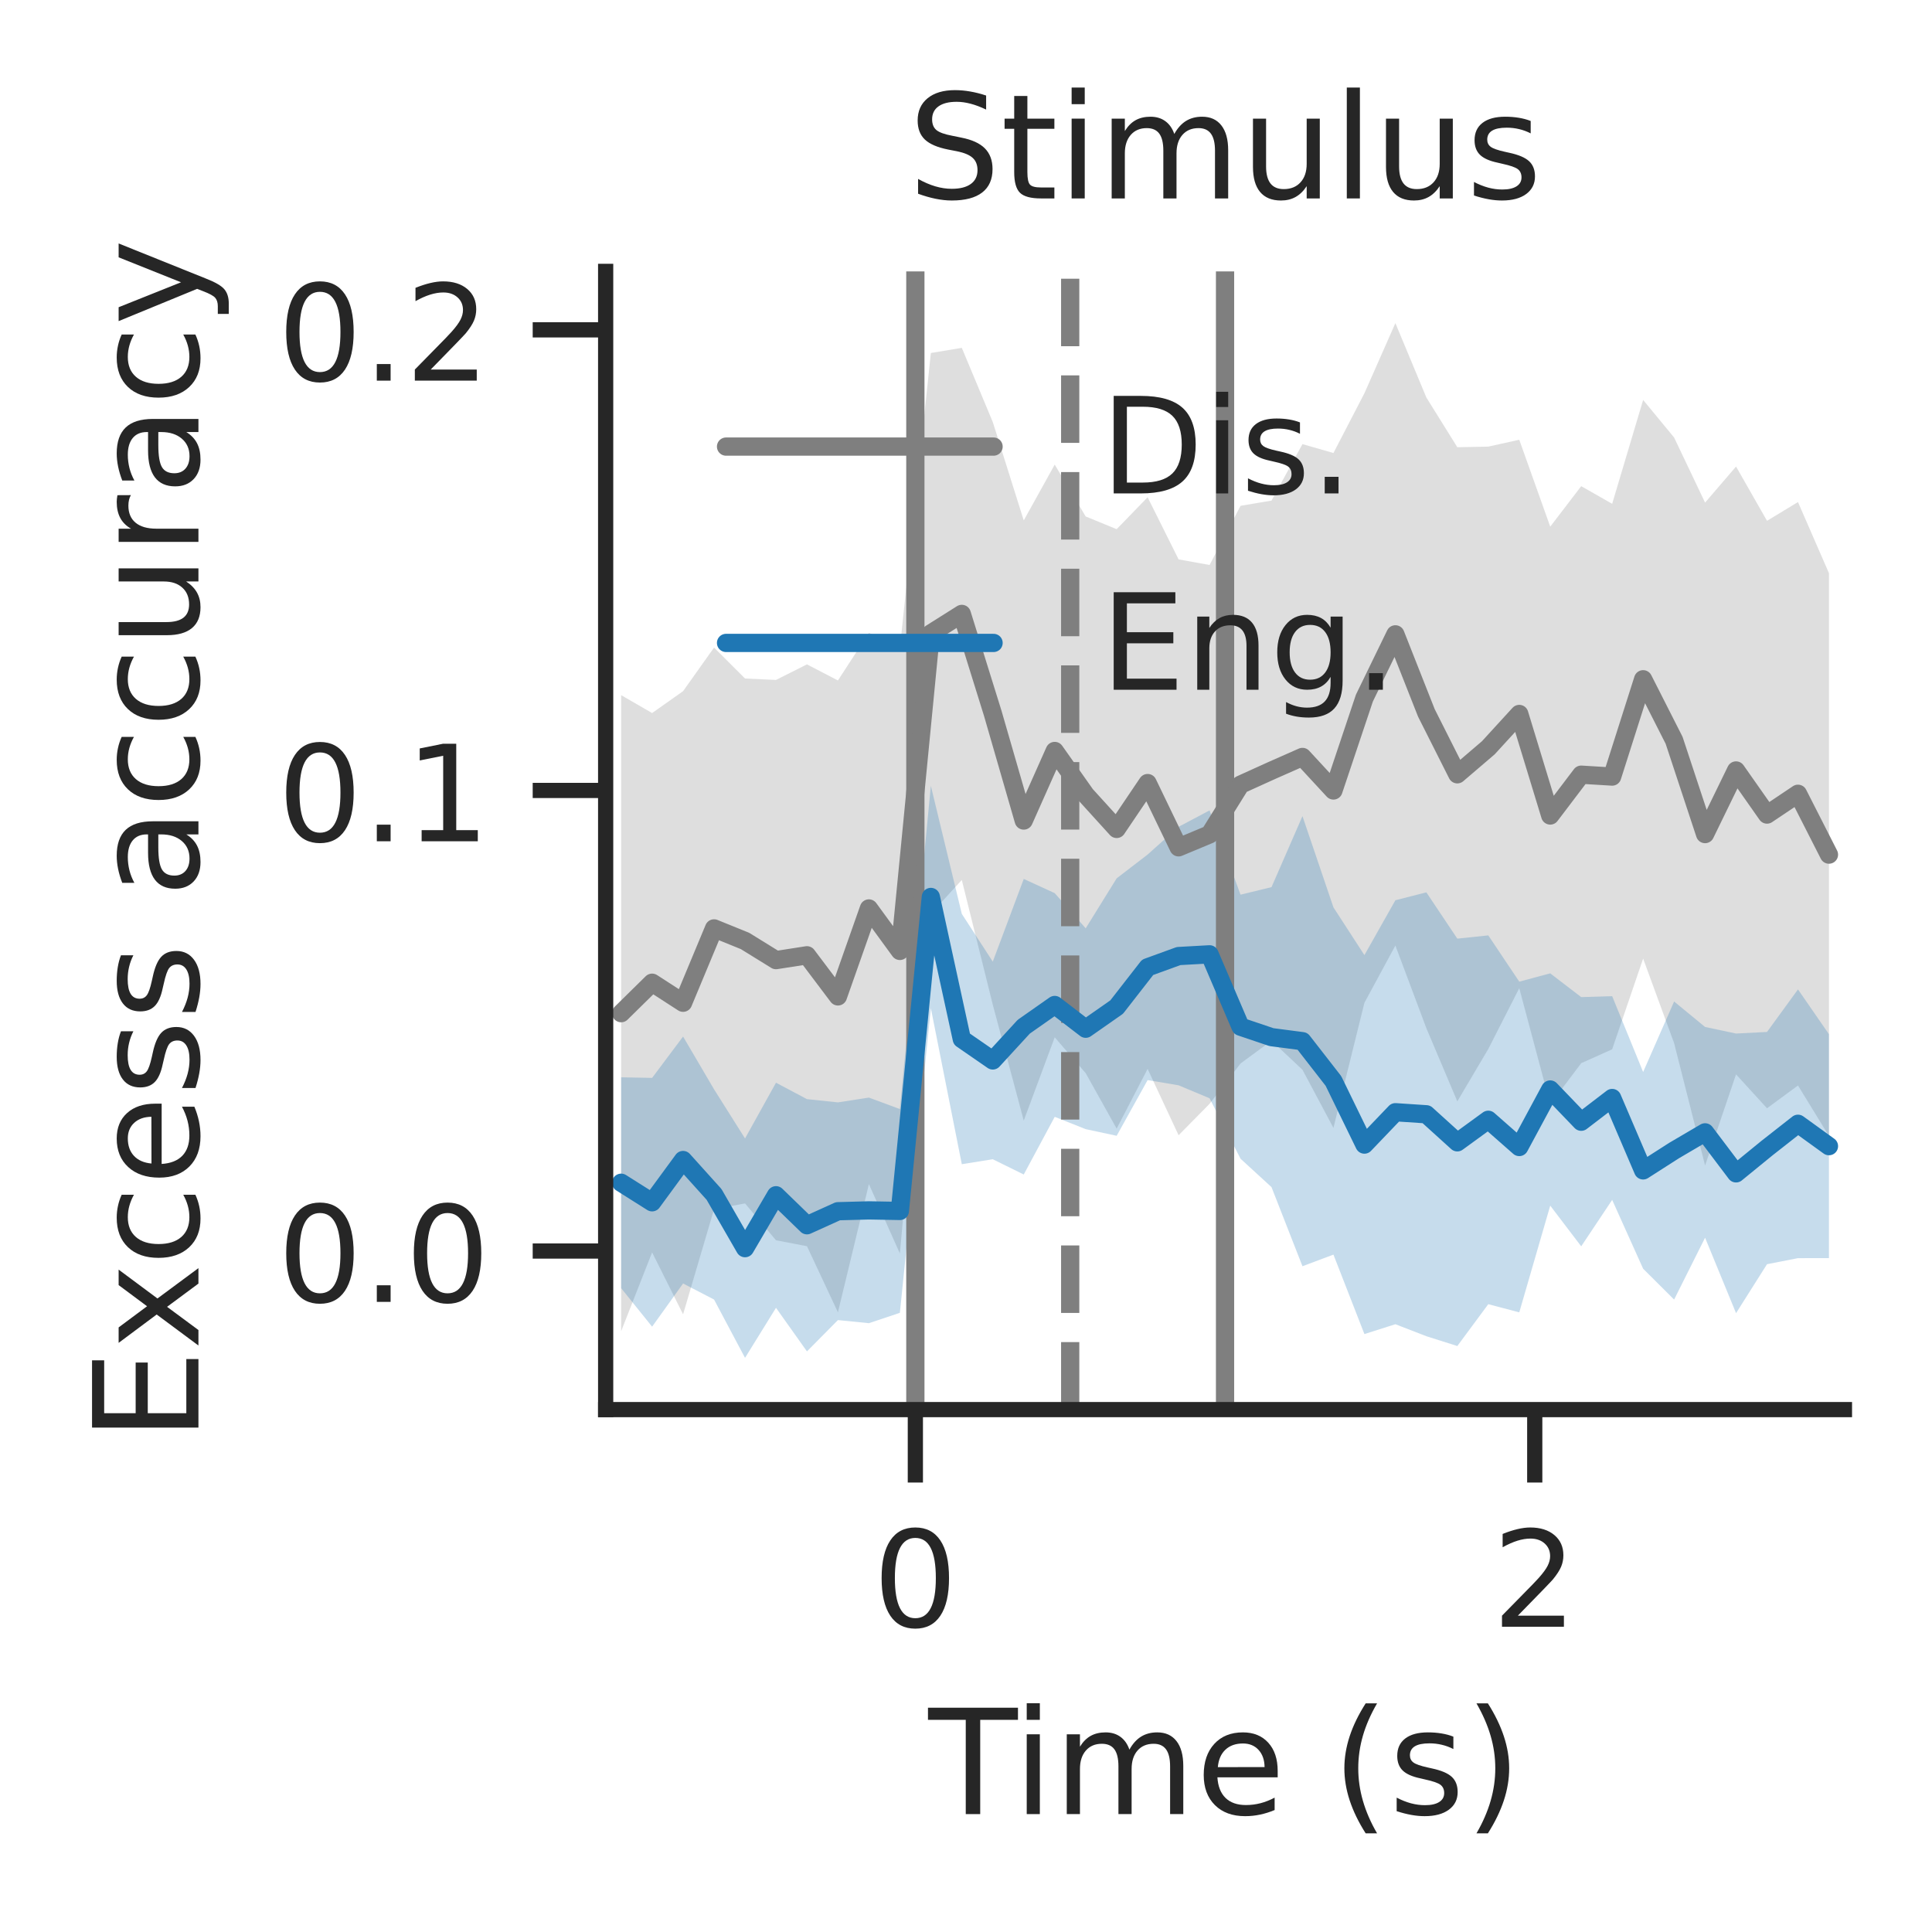
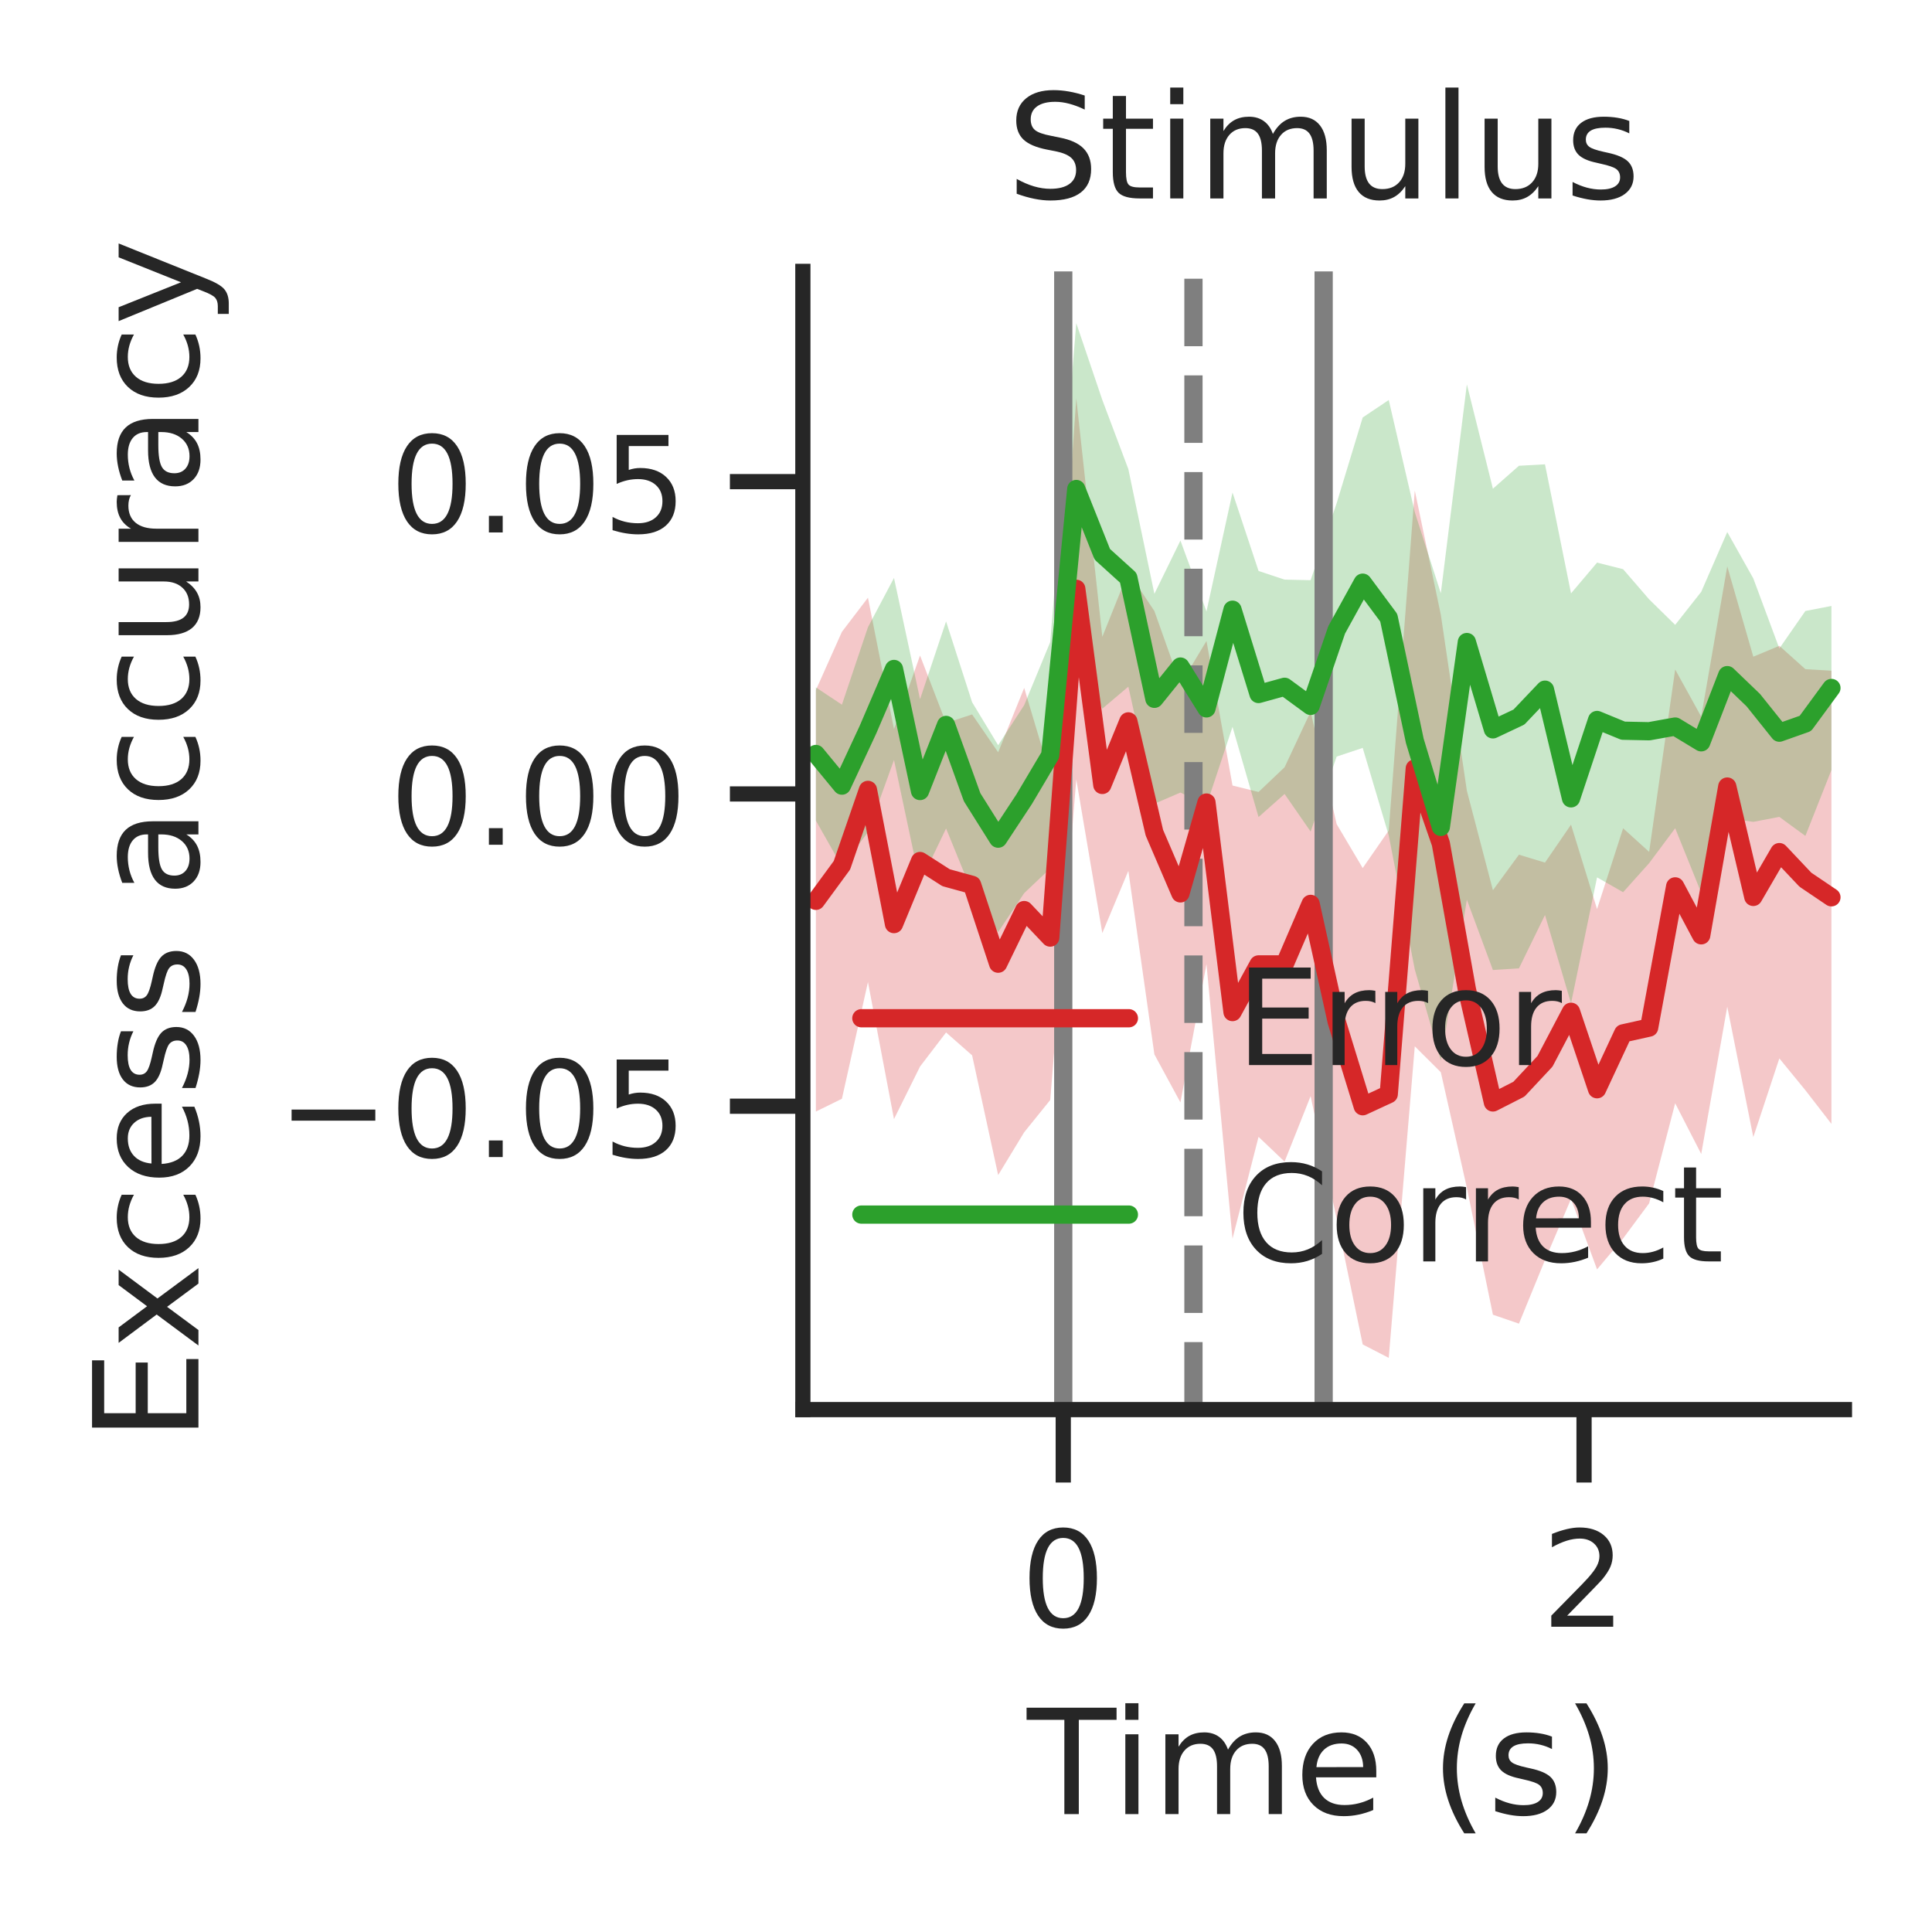
<svg xmlns="http://www.w3.org/2000/svg" xmlns:xlink="http://www.w3.org/1999/xlink" width="158.88pt" height="158.88pt" viewBox="0 0 158.88 158.88" version="1.1">
  <defs>
    <style type="text/css">*{stroke-linejoin: round; stroke-linecap: butt}</style>
  </defs>
  <g id="figure_1">
    <g id="patch_1">
      <path d="M 0 158.88  L 158.88 158.88  L 158.88 0  L 0 0  z " style="fill: #ffffff" />
    </g>
    <g id="axes_1">
      <g id="patch_2">
-         <path d="M 49.807 115.92  L 151.68 115.92  L 151.68 22.318  L 49.807 22.318  z " style="fill: #ffffff" />
+         <path d="M 66.024 115.92  L 151.68 115.92  L 151.68 22.318  L 66.024 22.318  z " style="fill: #ffffff" />
      </g>
      <g id="matplotlib.axis_1">
        <g id="xtick_1">
          <g id="line2d_1">
            <defs>
-               <path id="mf1e72cebd2" d="M 0 0  L 0 6  " style="stroke: #262626; stroke-width: 1.25" />
-             </defs>
-             <g>
-               <use xlink:href="#mf1e72cebd2" x="75.275" y="115.92" style="fill: #262626; stroke: #262626; stroke-width: 1.25" />
+               <path id="m638b751634" d="M 0 0  L 0 6  " style="stroke: #262626; stroke-width: 1.25" />
+             </defs>
+             <g>
+               <use xlink:href="#m638b751634" x="87.438" y="115.92" style="fill: #262626; stroke: #262626; stroke-width: 1.25" />
            </g>
          </g>
          <g id="text_1">
-             <g style="fill: #262626" transform="translate(71.7759 133.7781) scale(0.11 -0.11)">
+             <g style="fill: #262626" transform="translate(83.9382 133.7781) scale(0.11 -0.11)">
              <defs>
                <path id="DejaVuSans-30" d="M 2034 4250  Q 1547 4250 1301 3770  Q 1056 3291 1056 2328  Q 1056 1369 1301 889  Q 1547 409 2034 409  Q 2525 409 2770 889  Q 3016 1369 3016 2328  Q 3016 3291 2770 3770  Q 2525 4250 2034 4250  z M 2034 4750  Q 2819 4750 3233 4129  Q 3647 3509 3647 2328  Q 3647 1150 3233 529  Q 2819 -91 2034 -91  Q 1250 -91 836 529  Q 422 1150 422 2328  Q 422 3509 836 4129  Q 1250 4750 2034 4750  z " transform="scale(0.015625)" />
              </defs>
              <use xlink:href="#DejaVuSans-30" />
            </g>
          </g>
        </g>
        <g id="xtick_2">
          <g id="line2d_2">
            <g>
-               <use xlink:href="#mf1e72cebd2" x="126.211" y="115.92" style="fill: #262626; stroke: #262626; stroke-width: 1.25" />
+               <use xlink:href="#m638b751634" x="130.266" y="115.92" style="fill: #262626; stroke: #262626; stroke-width: 1.25" />
            </g>
          </g>
          <g id="text_2">
-             <g style="fill: #262626" transform="translate(122.7121 133.7781) scale(0.11 -0.11)">
+             <g style="fill: #262626" transform="translate(126.7662 133.7781) scale(0.11 -0.11)">
              <defs>
                <path id="DejaVuSans-32" d="M 1228 531  L 3431 531  L 3431 0  L 469 0  L 469 531  Q 828 903 1448 1529  Q 2069 2156 2228 2338  Q 2531 2678 2651 2914  Q 2772 3150 2772 3378  Q 2772 3750 2511 3984  Q 2250 4219 1831 4219  Q 1534 4219 1204 4116  Q 875 4013 500 3803  L 500 4441  Q 881 4594 1212 4672  Q 1544 4750 1819 4750  Q 2544 4750 2975 4387  Q 3406 4025 3406 3419  Q 3406 3131 3298 2873  Q 3191 2616 2906 2266  Q 2828 2175 2409 1742  Q 1991 1309 1228 531  z " transform="scale(0.015625)" />
              </defs>
              <use xlink:href="#DejaVuSans-32" />
            </g>
          </g>
        </g>
        <g id="text_3">
-           <g style="fill: #262626" transform="translate(76.34867 149.1839) scale(0.12 -0.12)">
+           <g style="fill: #262626" transform="translate(84.45687 149.1839) scale(0.12 -0.12)">
            <defs>
              <path id="DejaVuSans-54" d="M -19 4666  L 3928 4666  L 3928 4134  L 2272 4134  L 2272 0  L 1638 0  L 1638 4134  L -19 4134  L -19 4666  z " transform="scale(0.015625)" />
              <path id="DejaVuSans-69" d="M 603 3500  L 1178 3500  L 1178 0  L 603 0  L 603 3500  z M 603 4863  L 1178 4863  L 1178 4134  L 603 4134  L 603 4863  z " transform="scale(0.015625)" />
              <path id="DejaVuSans-6d" d="M 3328 2828  Q 3544 3216 3844 3400  Q 4144 3584 4550 3584  Q 5097 3584 5394 3201  Q 5691 2819 5691 2113  L 5691 0  L 5113 0  L 5113 2094  Q 5113 2597 4934 2840  Q 4756 3084 4391 3084  Q 3944 3084 3684 2787  Q 3425 2491 3425 1978  L 3425 0  L 2847 0  L 2847 2094  Q 2847 2600 2669 2842  Q 2491 3084 2119 3084  Q 1678 3084 1418 2786  Q 1159 2488 1159 1978  L 1159 0  L 581 0  L 581 3500  L 1159 3500  L 1159 2956  Q 1356 3278 1631 3431  Q 1906 3584 2284 3584  Q 2666 3584 2933 3390  Q 3200 3197 3328 2828  z " transform="scale(0.015625)" />
              <path id="DejaVuSans-65" d="M 3597 1894  L 3597 1613  L 953 1613  Q 991 1019 1311 708  Q 1631 397 2203 397  Q 2534 397 2845 478  Q 3156 559 3463 722  L 3463 178  Q 3153 47 2828 -22  Q 2503 -91 2169 -91  Q 1331 -91 842 396  Q 353 884 353 1716  Q 353 2575 817 3079  Q 1281 3584 2069 3584  Q 2775 3584 3186 3129  Q 3597 2675 3597 1894  z M 3022 2063  Q 3016 2534 2758 2815  Q 2500 3097 2075 3097  Q 1594 3097 1305 2825  Q 1016 2553 972 2059  L 3022 2063  z " transform="scale(0.015625)" />
              <path id="DejaVuSans-20" transform="scale(0.015625)" />
              <path id="DejaVuSans-28" d="M 1984 4856  Q 1566 4138 1362 3434  Q 1159 2731 1159 2009  Q 1159 1288 1364 580  Q 1569 -128 1984 -844  L 1484 -844  Q 1016 -109 783 600  Q 550 1309 550 2009  Q 550 2706 781 3412  Q 1013 4119 1484 4856  L 1984 4856  z " transform="scale(0.015625)" />
              <path id="DejaVuSans-73" d="M 2834 3397  L 2834 2853  Q 2591 2978 2328 3040  Q 2066 3103 1784 3103  Q 1356 3103 1142 2972  Q 928 2841 928 2578  Q 928 2378 1081 2264  Q 1234 2150 1697 2047  L 1894 2003  Q 2506 1872 2764 1633  Q 3022 1394 3022 966  Q 3022 478 2636 193  Q 2250 -91 1575 -91  Q 1294 -91 989 -36  Q 684 19 347 128  L 347 722  Q 666 556 975 473  Q 1284 391 1588 391  Q 1994 391 2212 530  Q 2431 669 2431 922  Q 2431 1156 2273 1281  Q 2116 1406 1581 1522  L 1381 1569  Q 847 1681 609 1914  Q 372 2147 372 2553  Q 372 3047 722 3315  Q 1072 3584 1716 3584  Q 2034 3584 2315 3537  Q 2597 3491 2834 3397  z " transform="scale(0.015625)" />
              <path id="DejaVuSans-29" d="M 513 4856  L 1013 4856  Q 1481 4119 1714 3412  Q 1947 2706 1947 2009  Q 1947 1309 1714 600  Q 1481 -109 1013 -844  L 513 -844  Q 928 -128 1133 580  Q 1338 1288 1338 2009  Q 1338 2731 1133 3434  Q 928 4138 513 4856  z " transform="scale(0.015625)" />
            </defs>
            <use xlink:href="#DejaVuSans-54" />
            <use xlink:href="#DejaVuSans-69" transform="translate(57.95898 0)" />
            <use xlink:href="#DejaVuSans-6d" transform="translate(85.74219 0)" />
            <use xlink:href="#DejaVuSans-65" transform="translate(183.1543 0)" />
            <use xlink:href="#DejaVuSans-20" transform="translate(244.6777 0)" />
            <use xlink:href="#DejaVuSans-28" transform="translate(276.4648 0)" />
            <use xlink:href="#DejaVuSans-73" transform="translate(315.4785 0)" />
            <use xlink:href="#DejaVuSans-29" transform="translate(367.5781 0)" />
          </g>
        </g>
      </g>
      <g id="matplotlib.axis_2">
        <g id="ytick_1">
          <g id="line2d_3">
            <defs>
-               <path id="ma6eb45645e" d="M 0 0  L -6 0  " style="stroke: #262626; stroke-width: 1.25" />
-             </defs>
-             <g>
-               <use xlink:href="#ma6eb45645e" x="49.807" y="102.881" style="fill: #262626; stroke: #262626; stroke-width: 1.25" />
+               <path id="mb09b0f9b4d" d="M 0 0  L -6 0  " style="stroke: #262626; stroke-width: 1.25" />
+             </defs>
+             <g>
+               <use xlink:href="#mb09b0f9b4d" x="66.024" y="90.972" style="fill: #262626; stroke: #262626; stroke-width: 1.25" />
            </g>
          </g>
          <g id="text_4">
-             <g style="fill: #262626" transform="translate(22.81375 107.0606) scale(0.11 -0.11)">
+             <g style="fill: #262626" transform="translate(22.81375 95.15128) scale(0.11 -0.11)">
              <defs>
+                 <path id="DejaVuSans-2212" d="M 678 2272  L 4684 2272  L 4684 1741  L 678 1741  L 678 2272  z " transform="scale(0.015625)" />
                <path id="DejaVuSans-2e" d="M 684 794  L 1344 794  L 1344 0  L 684 0  L 684 794  z " transform="scale(0.015625)" />
+                 <path id="DejaVuSans-35" d="M 691 4666  L 3169 4666  L 3169 4134  L 1269 4134  L 1269 2991  Q 1406 3038 1543 3061  Q 1681 3084 1819 3084  Q 2600 3084 3056 2656  Q 3513 2228 3513 1497  Q 3513 744 3044 326  Q 2575 -91 1722 -91  Q 1428 -91 1123 -41  Q 819 9 494 109  L 494 744  Q 775 591 1075 516  Q 1375 441 1709 441  Q 2250 441 2565 725  Q 2881 1009 2881 1497  Q 2881 1984 2565 2268  Q 2250 2553 1709 2553  Q 1456 2553 1204 2497  Q 953 2441 691 2322  L 691 4666  z " transform="scale(0.015625)" />
              </defs>
+               <use xlink:href="#DejaVuSans-2212" />
+               <use xlink:href="#DejaVuSans-30" transform="translate(83.78906 0)" />
+               <use xlink:href="#DejaVuSans-2e" transform="translate(147.4121 0)" />
+               <use xlink:href="#DejaVuSans-30" transform="translate(179.1992 0)" />
+               <use xlink:href="#DejaVuSans-35" transform="translate(242.8223 0)" />
+             </g>
+           </g>
+         </g>
+         <g id="ytick_2">
+           <g id="line2d_4">
+             <g>
+               <use xlink:href="#mb09b0f9b4d" x="66.024" y="65.29" style="fill: #262626; stroke: #262626; stroke-width: 1.25" />
+             </g>
+           </g>
+           <g id="text_5">
+             <g style="fill: #262626" transform="translate(32.03141 69.46892) scale(0.11 -0.11)">
              <use xlink:href="#DejaVuSans-30" />
              <use xlink:href="#DejaVuSans-2e" transform="translate(63.62305 0)" />
              <use xlink:href="#DejaVuSans-30" transform="translate(95.41016 0)" />
-             </g>
-           </g>
-         </g>
-         <g id="ytick_2">
-           <g id="line2d_4">
-             <g>
-               <use xlink:href="#ma6eb45645e" x="49.807" y="65.003" style="fill: #262626; stroke: #262626; stroke-width: 1.25" />
-             </g>
-           </g>
-           <g id="text_5">
-             <g style="fill: #262626" transform="translate(22.81375 69.18175) scale(0.11 -0.11)">
-               <defs>
-                 <path id="DejaVuSans-31" d="M 794 531  L 1825 531  L 1825 4091  L 703 3866  L 703 4441  L 1819 4666  L 2450 4666  L 2450 531  L 3481 531  L 3481 0  L 794 0  L 794 531  z " transform="scale(0.015625)" />
-               </defs>
+               <use xlink:href="#DejaVuSans-30" transform="translate(159.0332 0)" />
+             </g>
+           </g>
+         </g>
+         <g id="ytick_3">
+           <g id="line2d_5">
+             <g>
+               <use xlink:href="#mb09b0f9b4d" x="66.024" y="39.607" style="fill: #262626; stroke: #262626; stroke-width: 1.25" />
+             </g>
+           </g>
+           <g id="text_6">
+             <g style="fill: #262626" transform="translate(32.03141 43.78657) scale(0.11 -0.11)">
              <use xlink:href="#DejaVuSans-30" />
              <use xlink:href="#DejaVuSans-2e" transform="translate(63.62305 0)" />
-               <use xlink:href="#DejaVuSans-31" transform="translate(95.41016 0)" />
-             </g>
-           </g>
-         </g>
-         <g id="ytick_3">
-           <g id="line2d_5">
-             <g>
-               <use xlink:href="#ma6eb45645e" x="49.807" y="27.124" style="fill: #262626; stroke: #262626; stroke-width: 1.25" />
-             </g>
-           </g>
-           <g id="text_6">
-             <g style="fill: #262626" transform="translate(22.81375 31.30293) scale(0.11 -0.11)">
-               <use xlink:href="#DejaVuSans-30" />
-               <use xlink:href="#DejaVuSans-2e" transform="translate(63.62305 0)" />
-               <use xlink:href="#DejaVuSans-32" transform="translate(95.41016 0)" />
+               <use xlink:href="#DejaVuSans-30" transform="translate(95.41016 0)" />
+               <use xlink:href="#DejaVuSans-35" transform="translate(159.0332 0)" />
            </g>
          </g>
        </g>
        <g id="text_7">
          <g style="fill: #262626" transform="translate(16.31812 118.5768) rotate(-90) scale(0.12 -0.12)">
            <defs>
              <path id="DejaVuSans-45" d="M 628 4666  L 3578 4666  L 3578 4134  L 1259 4134  L 1259 2753  L 3481 2753  L 3481 2222  L 1259 2222  L 1259 531  L 3634 531  L 3634 0  L 628 0  L 628 4666  z " transform="scale(0.015625)" />
              <path id="DejaVuSans-78" d="M 3513 3500  L 2247 1797  L 3578 0  L 2900 0  L 1881 1375  L 863 0  L 184 0  L 1544 1831  L 300 3500  L 978 3500  L 1906 2253  L 2834 3500  L 3513 3500  z " transform="scale(0.015625)" />
              <path id="DejaVuSans-63" d="M 3122 3366  L 3122 2828  Q 2878 2963 2633 3030  Q 2388 3097 2138 3097  Q 1578 3097 1268 2742  Q 959 2388 959 1747  Q 959 1106 1268 751  Q 1578 397 2138 397  Q 2388 397 2633 464  Q 2878 531 3122 666  L 3122 134  Q 2881 22 2623 -34  Q 2366 -91 2075 -91  Q 1284 -91 818 406  Q 353 903 353 1747  Q 353 2603 823 3093  Q 1294 3584 2113 3584  Q 2378 3584 2631 3529  Q 2884 3475 3122 3366  z " transform="scale(0.015625)" />
              <path id="DejaVuSans-61" d="M 2194 1759  Q 1497 1759 1228 1600  Q 959 1441 959 1056  Q 959 750 1161 570  Q 1363 391 1709 391  Q 2188 391 2477 730  Q 2766 1069 2766 1631  L 2766 1759  L 2194 1759  z M 3341 1997  L 3341 0  L 2766 0  L 2766 531  Q 2569 213 2275 61  Q 1981 -91 1556 -91  Q 1019 -91 701 211  Q 384 513 384 1019  Q 384 1609 779 1909  Q 1175 2209 1959 2209  L 2766 2209  L 2766 2266  Q 2766 2663 2505 2880  Q 2244 3097 1772 3097  Q 1472 3097 1187 3025  Q 903 2953 641 2809  L 641 3341  Q 956 3463 1253 3523  Q 1550 3584 1831 3584  Q 2591 3584 2966 3190  Q 3341 2797 3341 1997  z " transform="scale(0.015625)" />
              <path id="DejaVuSans-75" d="M 544 1381  L 544 3500  L 1119 3500  L 1119 1403  Q 1119 906 1312 657  Q 1506 409 1894 409  Q 2359 409 2629 706  Q 2900 1003 2900 1516  L 2900 3500  L 3475 3500  L 3475 0  L 2900 0  L 2900 538  Q 2691 219 2414 64  Q 2138 -91 1772 -91  Q 1169 -91 856 284  Q 544 659 544 1381  z M 1991 3584  L 1991 3584  z " transform="scale(0.015625)" />
              <path id="DejaVuSans-72" d="M 2631 2963  Q 2534 3019 2420 3045  Q 2306 3072 2169 3072  Q 1681 3072 1420 2755  Q 1159 2438 1159 1844  L 1159 0  L 581 0  L 581 3500  L 1159 3500  L 1159 2956  Q 1341 3275 1631 3429  Q 1922 3584 2338 3584  Q 2397 3584 2469 3576  Q 2541 3569 2628 3553  L 2631 2963  z " transform="scale(0.015625)" />
              <path id="DejaVuSans-79" d="M 2059 -325  Q 1816 -950 1584 -1140  Q 1353 -1331 966 -1331  L 506 -1331  L 506 -850  L 844 -850  Q 1081 -850 1212 -737  Q 1344 -625 1503 -206  L 1606 56  L 191 3500  L 800 3500  L 1894 763  L 2988 3500  L 3597 3500  L 2059 -325  z " transform="scale(0.015625)" />
            </defs>
            <use xlink:href="#DejaVuSans-45" />
            <use xlink:href="#DejaVuSans-78" transform="translate(63.18359 0)" />
            <use xlink:href="#DejaVuSans-63" transform="translate(120.6133 0)" />
            <use xlink:href="#DejaVuSans-65" transform="translate(175.5938 0)" />
            <use xlink:href="#DejaVuSans-73" transform="translate(237.1172 0)" />
            <use xlink:href="#DejaVuSans-73" transform="translate(289.2168 0)" />
            <use xlink:href="#DejaVuSans-20" transform="translate(341.3164 0)" />
            <use xlink:href="#DejaVuSans-61" transform="translate(373.1035 0)" />
            <use xlink:href="#DejaVuSans-63" transform="translate(434.3828 0)" />
            <use xlink:href="#DejaVuSans-63" transform="translate(489.3633 0)" />
            <use xlink:href="#DejaVuSans-75" transform="translate(544.3438 0)" />
            <use xlink:href="#DejaVuSans-72" transform="translate(607.7227 0)" />
            <use xlink:href="#DejaVuSans-61" transform="translate(648.8359 0)" />
            <use xlink:href="#DejaVuSans-63" transform="translate(710.1152 0)" />
            <use xlink:href="#DejaVuSans-79" transform="translate(765.0957 0)" />
          </g>
        </g>
      </g>
      <g id="FillBetweenPolyCollection_1">
-         <path d="M 51.081 57.167  L 51.081 109.472  L 53.627 102.992  L 56.174 108.084  L 58.721 99.444  L 61.268 98.964  L 63.815 101.997  L 66.361 102.483  L 68.908 107.921  L 71.455 97.378  L 74.002 103.084  L 76.549 75.151  L 79.095 72.365  L 81.642 82.624  L 84.189 92.156  L 86.736 85.306  L 89.283 88.254  L 91.83 92.815  L 94.376 87.902  L 96.923 93.358  L 99.47 90.773  L 102.017 87.458  L 104.564 85.58  L 107.11 87.974  L 109.657 92.756  L 112.204 82.468  L 114.751 77.758  L 117.298 84.557  L 119.844 90.573  L 122.391 86.265  L 124.938 81.265  L 127.485 90.817  L 130.032 87.433  L 132.578 86.291  L 135.125 78.83  L 137.672 85.782  L 140.219 95.851  L 142.766 88.352  L 145.312 91.142  L 147.859 89.267  L 150.406 93.424  L 150.406 47.137  L 150.406 47.137  L 147.859 41.288  L 145.312 42.83  L 142.766 38.367  L 140.219 41.332  L 137.672 35.979  L 135.125 32.89  L 132.578 41.43  L 130.032 39.981  L 127.485 43.311  L 124.938 36.163  L 122.391 36.728  L 119.844 36.778  L 117.298 32.688  L 114.751 26.573  L 112.204 32.34  L 109.657 37.254  L 107.11 36.522  L 104.564 41.167  L 102.017 41.597  L 99.47 46.462  L 96.923 46.002  L 94.376 40.891  L 91.83 43.518  L 89.283 42.472  L 86.736 38.208  L 84.189 42.798  L 81.642 34.706  L 79.095 28.606  L 76.549 29.031  L 74.002 53.314  L 71.455 52.037  L 68.908 55.959  L 66.361 54.636  L 63.815 55.916  L 61.268 55.798  L 58.721 53.253  L 56.174 56.838  L 53.627 58.638  L 51.081 57.167  z " clip-path="url(#p6cd3c19895)" style="fill: #7f7f7f; fill-opacity: 0.25" />
+         <path d="M 67.094 56.75  L 67.094 91.411  L 69.236 90.359  L 71.377 80.762  L 73.518 92.029  L 75.66 87.709  L 77.801 84.905  L 79.943 86.786  L 82.084 96.634  L 84.225 93.112  L 86.367 90.459  L 88.508 64.089  L 90.65 76.731  L 92.791 71.616  L 94.932 86.707  L 97.074 90.658  L 99.215 79.287  L 101.357 101.86  L 103.498 93.49  L 105.639 95.527  L 107.781 90.141  L 109.922 100.24  L 112.064 110.562  L 114.205 111.665  L 116.346 86.043  L 118.488 88.176  L 120.629 97.675  L 122.771 108.116  L 124.912 108.852  L 127.053 103.62  L 129.195 98.593  L 131.336 104.389  L 133.478 101.845  L 135.619 98.956  L 137.76 90.728  L 139.902 94.898  L 142.043 82.786  L 144.185 93.511  L 146.326 87.039  L 148.467 89.655  L 150.609 92.422  L 150.609 55.156  L 150.609 55.156  L 148.467 55.029  L 146.326 53.11  L 144.185 54.005  L 142.043 46.58  L 139.902 58.934  L 137.76 55.056  L 135.619 70.055  L 133.478 68.115  L 131.336 74.759  L 129.195 67.817  L 127.053 70.937  L 124.912 70.287  L 122.771 73.207  L 120.629 65.026  L 118.488 50.556  L 116.346 40.343  L 114.205 68.296  L 112.064 71.385  L 109.922 67.774  L 107.781 58.525  L 105.639 63.096  L 103.498 65.129  L 101.357 64.599  L 99.215 52.71  L 97.074 56.278  L 94.932 50.251  L 92.791 47.033  L 90.65 52.371  L 88.508 32.753  L 86.367 63.746  L 84.225 56.571  L 82.084 61.864  L 79.943 58.752  L 77.801 59.455  L 75.66 53.907  L 73.518 59.957  L 71.377 49.153  L 69.236 51.959  L 67.094 56.75  z " clip-path="url(#pa013839533)" style="fill: #d62728; fill-opacity: 0.25" />
      </g>
      <g id="FillBetweenPolyCollection_2">
-         <path d="M 51.081 88.593  L 51.081 105.936  L 53.627 109.1  L 56.174 105.549  L 58.721 106.869  L 61.268 111.665  L 63.815 107.549  L 66.361 111.133  L 68.908 108.558  L 71.455 108.814  L 74.002 107.961  L 76.549 82.905  L 79.095 95.739  L 81.642 95.331  L 84.189 96.587  L 86.736 91.844  L 89.283 92.856  L 91.83 93.403  L 94.376 88.822  L 96.923 89.252  L 99.47 90.317  L 102.017 95.289  L 104.564 97.625  L 107.11 104.13  L 109.657 103.174  L 112.204 109.708  L 114.751 108.899  L 117.298 109.885  L 119.844 110.692  L 122.391 107.25  L 124.938 107.924  L 127.485 99.146  L 130.032 102.493  L 132.578 98.674  L 135.125 104.334  L 137.672 106.871  L 140.219 101.785  L 142.766 107.989  L 145.312 103.963  L 147.859 103.466  L 150.406 103.461  L 150.406 85.049  L 150.406 85.049  L 147.859 81.365  L 145.312 84.864  L 142.766 84.994  L 140.219 84.454  L 137.672 82.359  L 135.125 88.159  L 132.578 81.919  L 130.032 81.998  L 127.485 80.045  L 124.938 80.726  L 122.391 76.922  L 119.844 77.189  L 117.298 73.383  L 114.751 74.032  L 112.204 78.545  L 109.657 74.617  L 107.11 67.116  L 104.564 72.954  L 102.017 73.574  L 99.47 66.644  L 96.923 67.992  L 94.376 70.274  L 91.83 72.231  L 89.283 76.341  L 86.736 73.449  L 84.189 72.28  L 81.642 79.08  L 79.095 75.154  L 76.549 64.619  L 74.002 91.204  L 71.455 90.261  L 68.908 90.655  L 66.361 90.388  L 63.815 89.037  L 61.268 93.621  L 58.721 89.579  L 56.174 85.242  L 53.627 88.641  L 51.081 88.593  z " clip-path="url(#p6cd3c19895)" style="fill: #1f77b4; fill-opacity: 0.25" />
+         <path d="M 67.094 56.527  L 67.094 67.482  L 69.236 71.262  L 71.377 68.436  L 73.518 62.498  L 75.66 72.599  L 77.801 68.13  L 79.943 73.371  L 82.084 76.649  L 84.225 73.447  L 86.367 71.416  L 88.508 53.853  L 90.65 58.28  L 92.791 56.467  L 94.932 66.098  L 97.074 65.175  L 99.215 66.227  L 101.357 59.776  L 103.498 67.191  L 105.639 65.293  L 107.781 68.385  L 109.922 62.217  L 112.064 61.503  L 114.205 68.705  L 116.346 79.723  L 118.488 87.217  L 120.629 73.987  L 122.771 79.769  L 124.912 79.635  L 127.053 75.247  L 129.195 82.507  L 131.336 72.151  L 133.478 73.372  L 135.619 70.982  L 137.76 68.11  L 139.902 73.419  L 142.043 67.286  L 144.185 67.586  L 146.326 67.177  L 148.467 68.744  L 150.609 63.323  L 150.609 49.832  L 150.609 49.832  L 148.467 50.245  L 146.326 53.327  L 144.185 47.568  L 142.043 43.754  L 139.902 48.669  L 137.76 51.386  L 135.619 49.286  L 133.478 46.808  L 131.336 46.267  L 129.195 48.798  L 127.053 38.184  L 124.912 38.303  L 122.771 40.189  L 120.629 31.611  L 118.488 48.786  L 116.346 42.117  L 114.205 32.896  L 112.064 34.331  L 109.922 41.38  L 107.781 47.713  L 105.639 47.665  L 103.498 46.954  L 101.357 40.504  L 99.215 50.283  L 97.074 44.454  L 94.932 48.836  L 92.791 38.579  L 90.65 32.891  L 88.508 26.573  L 86.367 52.799  L 84.225 57.99  L 82.084 61.284  L 79.943 57.75  L 77.801 51.102  L 75.66 57.501  L 73.518 47.528  L 71.377 51.578  L 69.236 57.951  L 67.094 56.527  z " clip-path="url(#pa013839533)" style="fill: #2ca02c; fill-opacity: 0.25" />
      </g>
      <g id="line2d_6">
-         <path d="M 75.275 115.92  L 75.275 22.318  " clip-path="url(#p6cd3c19895)" style="fill: none; stroke: #7f7f7f; stroke-width: 1.5; stroke-linecap: round" />
+         <path d="M 87.438 115.92  L 87.438 22.318  " clip-path="url(#pa013839533)" style="fill: none; stroke: #7f7f7f; stroke-width: 1.5; stroke-linecap: round" />
      </g>
      <g id="line2d_7">
-         <path d="M 88.009 115.92  L 88.009 22.318  " clip-path="url(#p6cd3c19895)" style="fill: none; stroke-dasharray: 5.55,2.4; stroke-dashoffset: 0; stroke: #7f7f7f; stroke-width: 1.5" />
+         <path d="M 98.145 115.92  L 98.145 22.318  " clip-path="url(#pa013839533)" style="fill: none; stroke-dasharray: 5.55,2.4; stroke-dashoffset: 0; stroke: #7f7f7f; stroke-width: 1.5" />
      </g>
      <g id="line2d_8">
-         <path d="M 100.743 115.92  L 100.743 22.318  " clip-path="url(#p6cd3c19895)" style="fill: none; stroke: #7f7f7f; stroke-width: 1.5; stroke-linecap: round" />
+         <path d="M 108.852 115.92  L 108.852 22.318  " clip-path="url(#pa013839533)" style="fill: none; stroke: #7f7f7f; stroke-width: 1.5; stroke-linecap: round" />
      </g>
      <g id="line2d_9">
-         <path d="M 51.081 83.319  L 53.627 80.815  L 56.174 82.461  L 58.721 76.348  L 61.268 77.381  L 63.815 78.956  L 66.361 78.559  L 68.908 81.94  L 71.455 74.708  L 74.002 78.199  L 76.549 52.091  L 79.095 50.486  L 81.642 58.665  L 84.189 67.477  L 86.736 61.757  L 89.283 65.363  L 91.83 68.167  L 94.376 64.396  L 96.923 69.68  L 99.47 68.617  L 102.017 64.528  L 104.564 63.373  L 107.11 62.248  L 109.657 65.005  L 112.204 57.404  L 114.751 52.166  L 117.298 58.622  L 119.844 63.675  L 122.391 61.497  L 124.938 58.714  L 127.485 67.064  L 130.032 63.707  L 132.578 63.861  L 135.125 55.86  L 137.672 60.88  L 140.219 68.591  L 142.766 63.36  L 145.312 66.986  L 147.859 65.277  L 150.406 70.28  " clip-path="url(#p6cd3c19895)" style="fill: none; stroke: #7f7f7f; stroke-width: 1.5; stroke-linecap: round" />
+         <path d="M 67.094 74.08  L 69.236 71.159  L 71.377 64.958  L 73.518 75.993  L 75.66 70.808  L 77.801 72.18  L 79.943 72.769  L 82.084 79.249  L 84.225 74.842  L 86.367 77.102  L 88.508 48.421  L 90.65 64.551  L 92.791 59.324  L 94.932 68.479  L 97.074 73.468  L 99.215 65.998  L 101.357 83.229  L 103.498 79.31  L 105.639 79.311  L 107.781 74.333  L 109.922 84.007  L 112.064 90.973  L 114.205 89.981  L 116.346 63.193  L 118.488 69.366  L 120.629 81.35  L 122.771 90.661  L 124.912 89.569  L 127.053 87.278  L 129.195 83.205  L 131.336 89.574  L 133.478 84.98  L 135.619 84.505  L 137.76 72.892  L 139.902 76.916  L 142.043 64.683  L 144.185 73.758  L 146.326 70.075  L 148.467 72.342  L 150.609 73.789  " clip-path="url(#pa013839533)" style="fill: none; stroke: #d62728; stroke-width: 1.5; stroke-linecap: round" />
      </g>
      <g id="line2d_10">
-         <path d="M 51.081 97.264  L 53.627 98.871  L 56.174 95.396  L 58.721 98.224  L 61.268 102.643  L 63.815 98.293  L 66.361 100.76  L 68.908 99.606  L 71.455 99.537  L 74.002 99.583  L 76.549 73.762  L 79.095 85.447  L 81.642 87.206  L 84.189 84.433  L 86.736 82.646  L 89.283 84.598  L 91.83 82.817  L 94.376 79.548  L 96.923 78.622  L 99.47 78.48  L 102.017 84.431  L 104.564 85.29  L 107.11 85.623  L 109.657 88.896  L 112.204 94.126  L 114.751 91.465  L 117.298 91.634  L 119.844 93.94  L 122.391 92.086  L 124.938 94.325  L 127.485 89.596  L 130.032 92.246  L 132.578 90.296  L 135.125 96.247  L 137.672 94.615  L 140.219 93.12  L 142.766 96.492  L 145.312 94.414  L 147.859 92.415  L 150.406 94.255  " clip-path="url(#p6cd3c19895)" style="fill: none; stroke: #1f77b4; stroke-width: 1.5; stroke-linecap: round" />
+         <path d="M 67.094 62.005  L 69.236 64.606  L 71.377 60.007  L 73.518 55.013  L 75.66 65.05  L 77.801 59.616  L 79.943 65.56  L 82.084 68.967  L 84.225 65.719  L 86.367 62.108  L 88.508 40.213  L 90.65 45.585  L 92.791 47.523  L 94.932 57.467  L 97.074 54.815  L 99.215 58.255  L 101.357 50.14  L 103.498 57.072  L 105.639 56.479  L 107.781 58.049  L 109.922 51.798  L 112.064 47.917  L 114.205 50.801  L 116.346 60.92  L 118.488 68.002  L 120.629 52.799  L 122.771 59.979  L 124.912 58.969  L 127.053 56.715  L 129.195 65.652  L 131.336 59.209  L 133.478 60.09  L 135.619 60.134  L 137.76 59.748  L 139.902 61.044  L 142.043 55.52  L 144.185 57.577  L 146.326 60.252  L 148.467 59.495  L 150.609 56.577  " clip-path="url(#pa013839533)" style="fill: none; stroke: #2ca02c; stroke-width: 1.5; stroke-linecap: round" />
      </g>
      <g id="patch_3">
-         <path d="M 49.807 115.92  L 49.807 22.318  " style="fill: none; stroke: #262626; stroke-width: 1.25; stroke-linejoin: miter; stroke-linecap: square" />
+         <path d="M 66.024 115.92  L 66.024 22.318  " style="fill: none; stroke: #262626; stroke-width: 1.25; stroke-linejoin: miter; stroke-linecap: square" />
      </g>
      <g id="patch_4">
-         <path d="M 49.807 115.92  L 151.68 115.92  " style="fill: none; stroke: #262626; stroke-width: 1.25; stroke-linejoin: miter; stroke-linecap: square" />
+         <path d="M 66.024 115.92  L 151.68 115.92  " style="fill: none; stroke: #262626; stroke-width: 1.25; stroke-linejoin: miter; stroke-linecap: square" />
      </g>
      <g id="text_8">
-         <g style="fill: #262626" transform="translate(74.67335 16.31812) scale(0.12 -0.12)">
+         <g style="fill: #262626" transform="translate(82.78156 16.31812) scale(0.12 -0.12)">
          <defs>
            <path id="DejaVuSans-53" d="M 3425 4513  L 3425 3897  Q 3066 4069 2747 4153  Q 2428 4238 2131 4238  Q 1616 4238 1336 4038  Q 1056 3838 1056 3469  Q 1056 3159 1242 3001  Q 1428 2844 1947 2747  L 2328 2669  Q 3034 2534 3370 2195  Q 3706 1856 3706 1288  Q 3706 609 3251 259  Q 2797 -91 1919 -91  Q 1588 -91 1214 -16  Q 841 59 441 206  L 441 856  Q 825 641 1194 531  Q 1563 422 1919 422  Q 2459 422 2753 634  Q 3047 847 3047 1241  Q 3047 1584 2836 1778  Q 2625 1972 2144 2069  L 1759 2144  Q 1053 2284 737 2584  Q 422 2884 422 3419  Q 422 4038 858 4394  Q 1294 4750 2059 4750  Q 2388 4750 2728 4690  Q 3069 4631 3425 4513  z " transform="scale(0.015625)" />
            <path id="DejaVuSans-74" d="M 1172 4494  L 1172 3500  L 2356 3500  L 2356 3053  L 1172 3053  L 1172 1153  Q 1172 725 1289 603  Q 1406 481 1766 481  L 2356 481  L 2356 0  L 1766 0  Q 1100 0 847 248  Q 594 497 594 1153  L 594 3053  L 172 3053  L 172 3500  L 594 3500  L 594 4494  L 1172 4494  z " transform="scale(0.015625)" />
            <path id="DejaVuSans-6c" d="M 603 4863  L 1178 4863  L 1178 0  L 603 0  L 603 4863  z " transform="scale(0.015625)" />
          </defs>
          <use xlink:href="#DejaVuSans-53" />
          <use xlink:href="#DejaVuSans-74" transform="translate(63.47656 0)" />
          <use xlink:href="#DejaVuSans-69" transform="translate(102.6855 0)" />
          <use xlink:href="#DejaVuSans-6d" transform="translate(130.4688 0)" />
          <use xlink:href="#DejaVuSans-75" transform="translate(227.8809 0)" />
          <use xlink:href="#DejaVuSans-6c" transform="translate(291.2598 0)" />
          <use xlink:href="#DejaVuSans-75" transform="translate(319.043 0)" />
          <use xlink:href="#DejaVuSans-73" transform="translate(382.4219 0)" />
        </g>
      </g>
      <g id="legend_1">
        <g id="line2d_11">
-           <path d="M 59.707 36.726  L 70.707 36.726  L 81.707 36.726  " style="fill: none; stroke: #7f7f7f; stroke-width: 1.5; stroke-linecap: round" />
+           <path d="M 70.835 83.736  L 81.835 83.736  L 92.835 83.736  " style="fill: none; stroke: #d62728; stroke-width: 1.5; stroke-linecap: round" />
        </g>
        <g id="text_9">
-           <g style="fill: #262626" transform="translate(90.50719 40.57641) scale(0.11 -0.11)">
-             <defs>
-               <path id="DejaVuSans-44" d="M 1259 4147  L 1259 519  L 2022 519  Q 2988 519 3436 956  Q 3884 1394 3884 2338  Q 3884 3275 3436 3711  Q 2988 4147 2022 4147  L 1259 4147  z M 628 4666  L 1925 4666  Q 3281 4666 3915 4102  Q 4550 3538 4550 2338  Q 4550 1131 3912 565  Q 3275 0 1925 0  L 628 0  L 628 4666  z " transform="scale(0.015625)" />
-             </defs>
-             <use xlink:href="#DejaVuSans-44" />
-             <use xlink:href="#DejaVuSans-69" transform="translate(77.00195 0)" />
-             <use xlink:href="#DejaVuSans-73" transform="translate(104.7852 0)" />
-             <use xlink:href="#DejaVuSans-2e" transform="translate(156.8848 0)" />
+           <g style="fill: #262626" transform="translate(101.6347 87.58624) scale(0.11 -0.11)">
+             <defs>
+               <path id="DejaVuSans-6f" d="M 1959 3097  Q 1497 3097 1228 2736  Q 959 2375 959 1747  Q 959 1119 1226 758  Q 1494 397 1959 397  Q 2419 397 2687 759  Q 2956 1122 2956 1747  Q 2956 2369 2687 2733  Q 2419 3097 1959 3097  z M 1959 3584  Q 2709 3584 3137 3096  Q 3566 2609 3566 1747  Q 3566 888 3137 398  Q 2709 -91 1959 -91  Q 1206 -91 779 398  Q 353 888 353 1747  Q 353 2609 779 3096  Q 1206 3584 1959 3584  z " transform="scale(0.015625)" />
+             </defs>
+             <use xlink:href="#DejaVuSans-45" />
+             <use xlink:href="#DejaVuSans-72" transform="translate(63.18359 0)" />
+             <use xlink:href="#DejaVuSans-72" transform="translate(102.5469 0)" />
+             <use xlink:href="#DejaVuSans-6f" transform="translate(141.4102 0)" />
+             <use xlink:href="#DejaVuSans-72" transform="translate(202.5918 0)" />
          </g>
        </g>
        <g id="line2d_12">
-           <path d="M 59.707 52.872  L 70.707 52.872  L 81.707 52.872  " style="fill: none; stroke: #1f77b4; stroke-width: 1.5; stroke-linecap: round" />
+           <path d="M 70.835 99.882  L 81.835 99.882  L 92.835 99.882  " style="fill: none; stroke: #2ca02c; stroke-width: 1.5; stroke-linecap: round" />
        </g>
        <g id="text_10">
-           <g style="fill: #262626" transform="translate(90.50719 56.72234) scale(0.11 -0.11)">
-             <defs>
-               <path id="DejaVuSans-6e" d="M 3513 2113  L 3513 0  L 2938 0  L 2938 2094  Q 2938 2591 2744 2837  Q 2550 3084 2163 3084  Q 1697 3084 1428 2787  Q 1159 2491 1159 1978  L 1159 0  L 581 0  L 581 3500  L 1159 3500  L 1159 2956  Q 1366 3272 1645 3428  Q 1925 3584 2291 3584  Q 2894 3584 3203 3211  Q 3513 2838 3513 2113  z " transform="scale(0.015625)" />
-               <path id="DejaVuSans-67" d="M 2906 1791  Q 2906 2416 2648 2759  Q 2391 3103 1925 3103  Q 1463 3103 1205 2759  Q 947 2416 947 1791  Q 947 1169 1205 825  Q 1463 481 1925 481  Q 2391 481 2648 825  Q 2906 1169 2906 1791  z M 3481 434  Q 3481 -459 3084 -895  Q 2688 -1331 1869 -1331  Q 1566 -1331 1297 -1286  Q 1028 -1241 775 -1147  L 775 -588  Q 1028 -725 1275 -790  Q 1522 -856 1778 -856  Q 2344 -856 2625 -561  Q 2906 -266 2906 331  L 2906 616  Q 2728 306 2450 153  Q 2172 0 1784 0  Q 1141 0 747 490  Q 353 981 353 1791  Q 353 2603 747 3093  Q 1141 3584 1784 3584  Q 2172 3584 2450 3431  Q 2728 3278 2906 2969  L 2906 3500  L 3481 3500  L 3481 434  z " transform="scale(0.015625)" />
-             </defs>
-             <use xlink:href="#DejaVuSans-45" />
-             <use xlink:href="#DejaVuSans-6e" transform="translate(63.18359 0)" />
-             <use xlink:href="#DejaVuSans-67" transform="translate(126.5625 0)" />
-             <use xlink:href="#DejaVuSans-2e" transform="translate(190.0391 0)" />
+           <g style="fill: #262626" transform="translate(101.6347 103.7322) scale(0.11 -0.11)">
+             <defs>
+               <path id="DejaVuSans-43" d="M 4122 4306  L 4122 3641  Q 3803 3938 3442 4084  Q 3081 4231 2675 4231  Q 1875 4231 1450 3742  Q 1025 3253 1025 2328  Q 1025 1406 1450 917  Q 1875 428 2675 428  Q 3081 428 3442 575  Q 3803 722 4122 1019  L 4122 359  Q 3791 134 3420 21  Q 3050 -91 2638 -91  Q 1578 -91 968 557  Q 359 1206 359 2328  Q 359 3453 968 4101  Q 1578 4750 2638 4750  Q 3056 4750 3426 4639  Q 3797 4528 4122 4306  z " transform="scale(0.015625)" />
+             </defs>
+             <use xlink:href="#DejaVuSans-43" />
+             <use xlink:href="#DejaVuSans-6f" transform="translate(69.82422 0)" />
+             <use xlink:href="#DejaVuSans-72" transform="translate(131.0059 0)" />
+             <use xlink:href="#DejaVuSans-72" transform="translate(170.3691 0)" />
+             <use xlink:href="#DejaVuSans-65" transform="translate(209.2324 0)" />
+             <use xlink:href="#DejaVuSans-63" transform="translate(270.7559 0)" />
+             <use xlink:href="#DejaVuSans-74" transform="translate(325.7363 0)" />
          </g>
        </g>
      </g>
    </g>
  </g>
  <defs>
-     <clipPath id="p6cd3c19895">
-       <rect x="49.807" y="22.318" width="101.872" height="93.602" />
+     <clipPath id="pa013839533">
+       <rect x="66.024" y="22.318" width="85.656" height="93.602" />
    </clipPath>
  </defs>
</svg>
